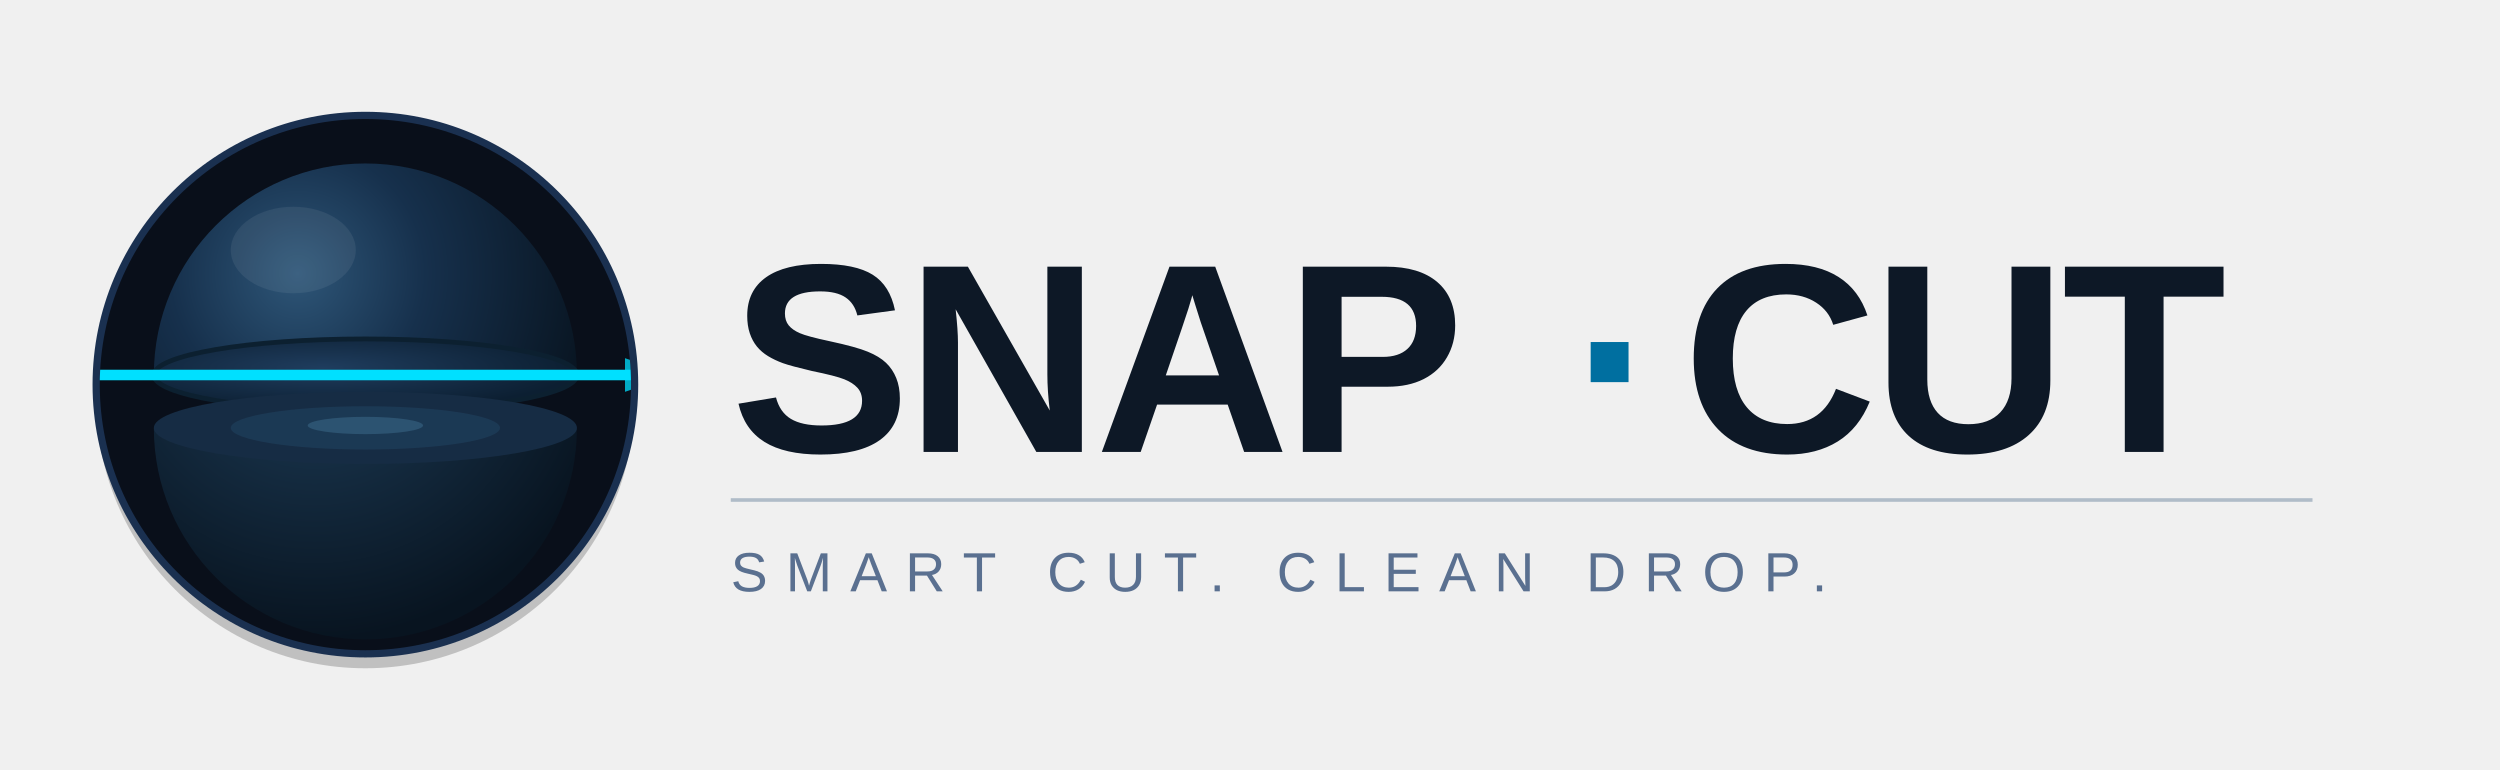
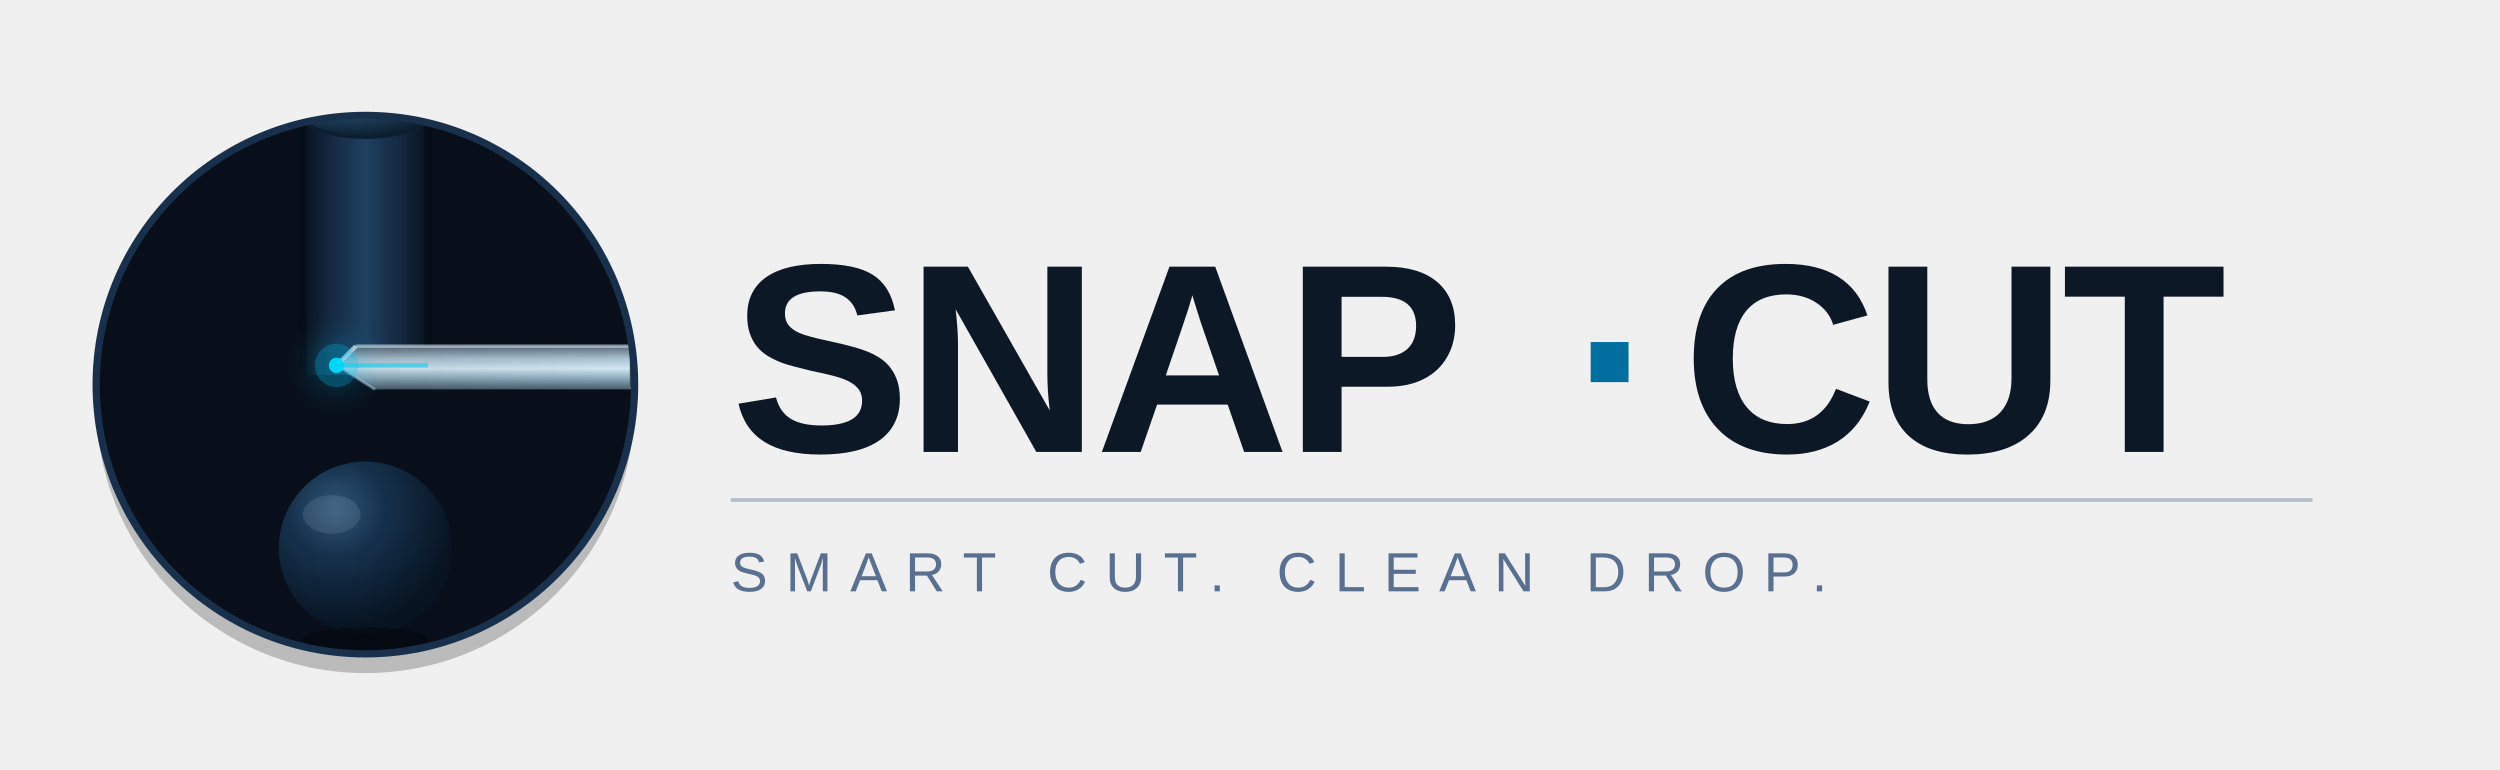
<svg xmlns="http://www.w3.org/2000/svg" viewBox="0 0 520 160" width="520" height="160">
  <defs>
-     <radialGradient id="sg-a" cx="34%" cy="26%" r="72%">
+     <linearGradient id="cyl" x1="0%" y1="0%" x2="100%" y2="0%">
+       <stop offset="0%" stop-color="#07111C" />
+       <stop offset="22%" stop-color="#142840" />
+       <stop offset="50%" stop-color="#1E4060" />
+       <stop offset="78%" stop-color="#142840" />
+       <stop offset="100%" stop-color="#07111C" />
+     </linearGradient>
+     <radialGradient id="cyl-cap" cx="38%" cy="35%" r="65%">
+       <stop offset="0%" stop-color="#264E70" />
+       <stop offset="100%" stop-color="#0C2030" />
+     </radialGradient>
+     <linearGradient id="blade" x1="0%" y1="0%" x2="0%" y2="100%">
+       <stop offset="0%" stop-color="#5A6B7A" />
+       <stop offset="28%" stop-color="#A8C0D0" />
+       <stop offset="52%" stop-color="#D4E8F4" />
+       <stop offset="75%" stop-color="#8AAABB" />
+       <stop offset="100%" stop-color="#4A5C6A" />
+     </linearGradient>
+     <linearGradient id="blade-tip" x1="100%" y1="0%" x2="0%" y2="0%">
+       <stop offset="0%" stop-color="transparent" />
+       <stop offset="100%" stop-color="rgba(0,0,0,0.25)" />
+     </linearGradient>
+     <radialGradient id="sph" cx="33%" cy="27%" r="70%">
      <stop offset="0%" stop-color="#2E5678" />
-       <stop offset="42%" stop-color="#16304C" />
-       <stop offset="100%" stop-color="#081420" />
+       <stop offset="40%" stop-color="#15304C" />
+       <stop offset="100%" stop-color="#071320" />
    </radialGradient>
-     <radialGradient id="sg-b" cx="38%" cy="28%" r="72%">
-       <stop offset="0%" stop-color="#1E3E5A" />
-       <stop offset="100%" stop-color="#081420" />
-     </radialGradient>
-     <radialGradient id="sg-face" cx="40%" cy="40%" r="60%">
-       <stop offset="0%" stop-color="#1F3D5E" />
-       <stop offset="100%" stop-color="#0C1F32" />
-     </radialGradient>
-     <clipPath id="c-top">
-       <rect x="18" y="18" width="116" height="60" />
-     </clipPath>
-     <clipPath id="c-bot">
-       <rect x="18" y="78" width="116" height="74" />
-     </clipPath>
    <clipPath id="badge">
      <circle cx="76" cy="80" r="56" />
    </clipPath>
-     <filter id="glow" x="-60%" y="-200%" width="220%" height="500%">
-       <feGaussianBlur in="SourceGraphic" stdDeviation="4.5" result="b" />
+     <filter id="tip-glow" x="-150%" y="-150%" width="400%" height="400%">
+       <feGaussianBlur in="SourceGraphic" stdDeviation="3.5" result="b" />
      <feMerge>
        <feMergeNode in="b" />
        <feMergeNode in="SourceGraphic" />
      </feMerge>
    </filter>
  </defs>
-   <circle cx="76" cy="83" r="56" fill="rgba(0,0,0,0.20)" />
-   <circle cx="76" cy="80" r="56" fill="#090F1A" />
+   <circle cx="76" cy="84" r="56" fill="rgba(0,0,0,0.22)" />
+   <circle cx="76" cy="80" r="56" fill="#080E1A" />
  <g clip-path="url(#badge)">
-     <circle cx="76" cy="78" r="44" fill="url(#sg-a)" clip-path="url(#c-top)" />
-     <ellipse cx="61" cy="52" rx="13" ry="9" fill="white" opacity="0.07" />
-     <ellipse cx="76" cy="78" rx="44" ry="7.5" fill="url(#sg-face)" />
-     <ellipse cx="76" cy="78" rx="44" ry="7.5" fill="none" stroke="#0C2030" stroke-width="1" />
-     <g transform="translate(0,11)">
-       <circle cx="76" cy="78" r="44" fill="url(#sg-b)" clip-path="url(#c-bot)" />
-       <ellipse cx="76" cy="78" rx="44" ry="7.5" fill="#162C44" />
-       <ellipse cx="76" cy="78" rx="28" ry="4.5" fill="#1D3C58" opacity="0.8" />
-       <ellipse cx="76" cy="77.5" rx="12" ry="1.8" fill="#3A6888" opacity="0.55" />
-     </g>
-     <line x1="18" y1="78" x2="134" y2="78" stroke="#00C8F0" stroke-width="10" stroke-linecap="round" opacity="0.22" filter="url(#glow)" />
-     <line x1="18" y1="78" x2="134" y2="78" stroke="#00E0FF" stroke-width="2.2" stroke-linecap="round" />
-     <polygon points="130,74.5 140,78 130,81.5" fill="#00E0FF" opacity="0.75" />
+     <rect x="63" y="20" width="26" height="58" fill="url(#cyl)" />
+     <line x1="63" y1="20" x2="63" y2="78" stroke="#050D18" stroke-width="1.5" />
+     <line x1="89" y1="20" x2="89" y2="78" stroke="#050D18" stroke-width="1.5" />
+     <ellipse cx="76" cy="24" rx="13" ry="4.5" fill="url(#cyl-cap)" />
+     <ellipse cx="76" cy="24" rx="13" ry="4.5" fill="none" stroke="#0C1E30" stroke-width="0.8" />
+     <polygon points="134,72  74,72  70,76  78,81  134,81" fill="url(#blade)" />
+     <polygon points="134,72  74,72  70,76  78,81  134,81" fill="url(#blade-tip)" opacity="0.35" />
+     <line x1="134" y1="72" x2="74" y2="72" stroke="#D0E4F0" stroke-width="0.7" opacity="0.6" />
+     <line x1="74" y1="72" x2="70" y2="76" stroke="#E8F4FF" stroke-width="0.9" opacity="0.7" />
+     <line x1="70" y1="76" x2="78" y2="81" stroke="#B0C8D8" stroke-width="0.6" opacity="0.5" />
+     <rect x="131" y="72" width="3" height="9" rx="1" fill="#3A4A58" />
+     <circle cx="70" cy="76" r="4.5" fill="#00C0F0" opacity="0.35" filter="url(#tip-glow)" />
+     <circle cx="70" cy="76" r="1.6" fill="#00DCFF" opacity="0.95" />
+     <line x1="70" y1="76" x2="89" y2="76" stroke="#00CCEE" stroke-width="0.9" opacity="0.55" />
+     <circle cx="76" cy="114" r="18" fill="url(#sph)" />
+     <ellipse cx="69" cy="107" rx="6" ry="4" fill="white" opacity="0.10" />
+     <ellipse cx="76" cy="133" rx="13" ry="2.5" fill="rgba(0,0,0,0.35)" />
  </g>
-   <circle cx="76" cy="80" r="56" fill="none" stroke="#1A3050" stroke-width="1.5" />
+   <circle cx="76" cy="80" r="56" fill="none" stroke="#18304C" stroke-width="1.5" />
  <text x="152" y="94" font-family="'Arial Black','Helvetica Neue',Arial,sans-serif" font-size="56" font-weight="900" fill="#0D1826" letter-spacing="-1">SNAP</text>
  <text x="327" y="94" font-family="'Arial Black','Helvetica Neue',Arial,sans-serif" font-size="56" font-weight="900" fill="#006FA0">·</text>
  <text x="350" y="94" font-family="'Arial Black','Helvetica Neue',Arial,sans-serif" font-size="56" font-weight="900" fill="#0D1826" letter-spacing="-1">CUT</text>
  <line x1="152" y1="104" x2="481" y2="104" stroke="#B0BCC8" stroke-width="0.75" />
  <text x="152" y="123" font-family="'Helvetica Neue',Arial,sans-serif" font-size="11.5" font-weight="400" fill="#5A7090" letter-spacing="3.8">SMART CUT. CLEAN DROP.</text>
</svg>
